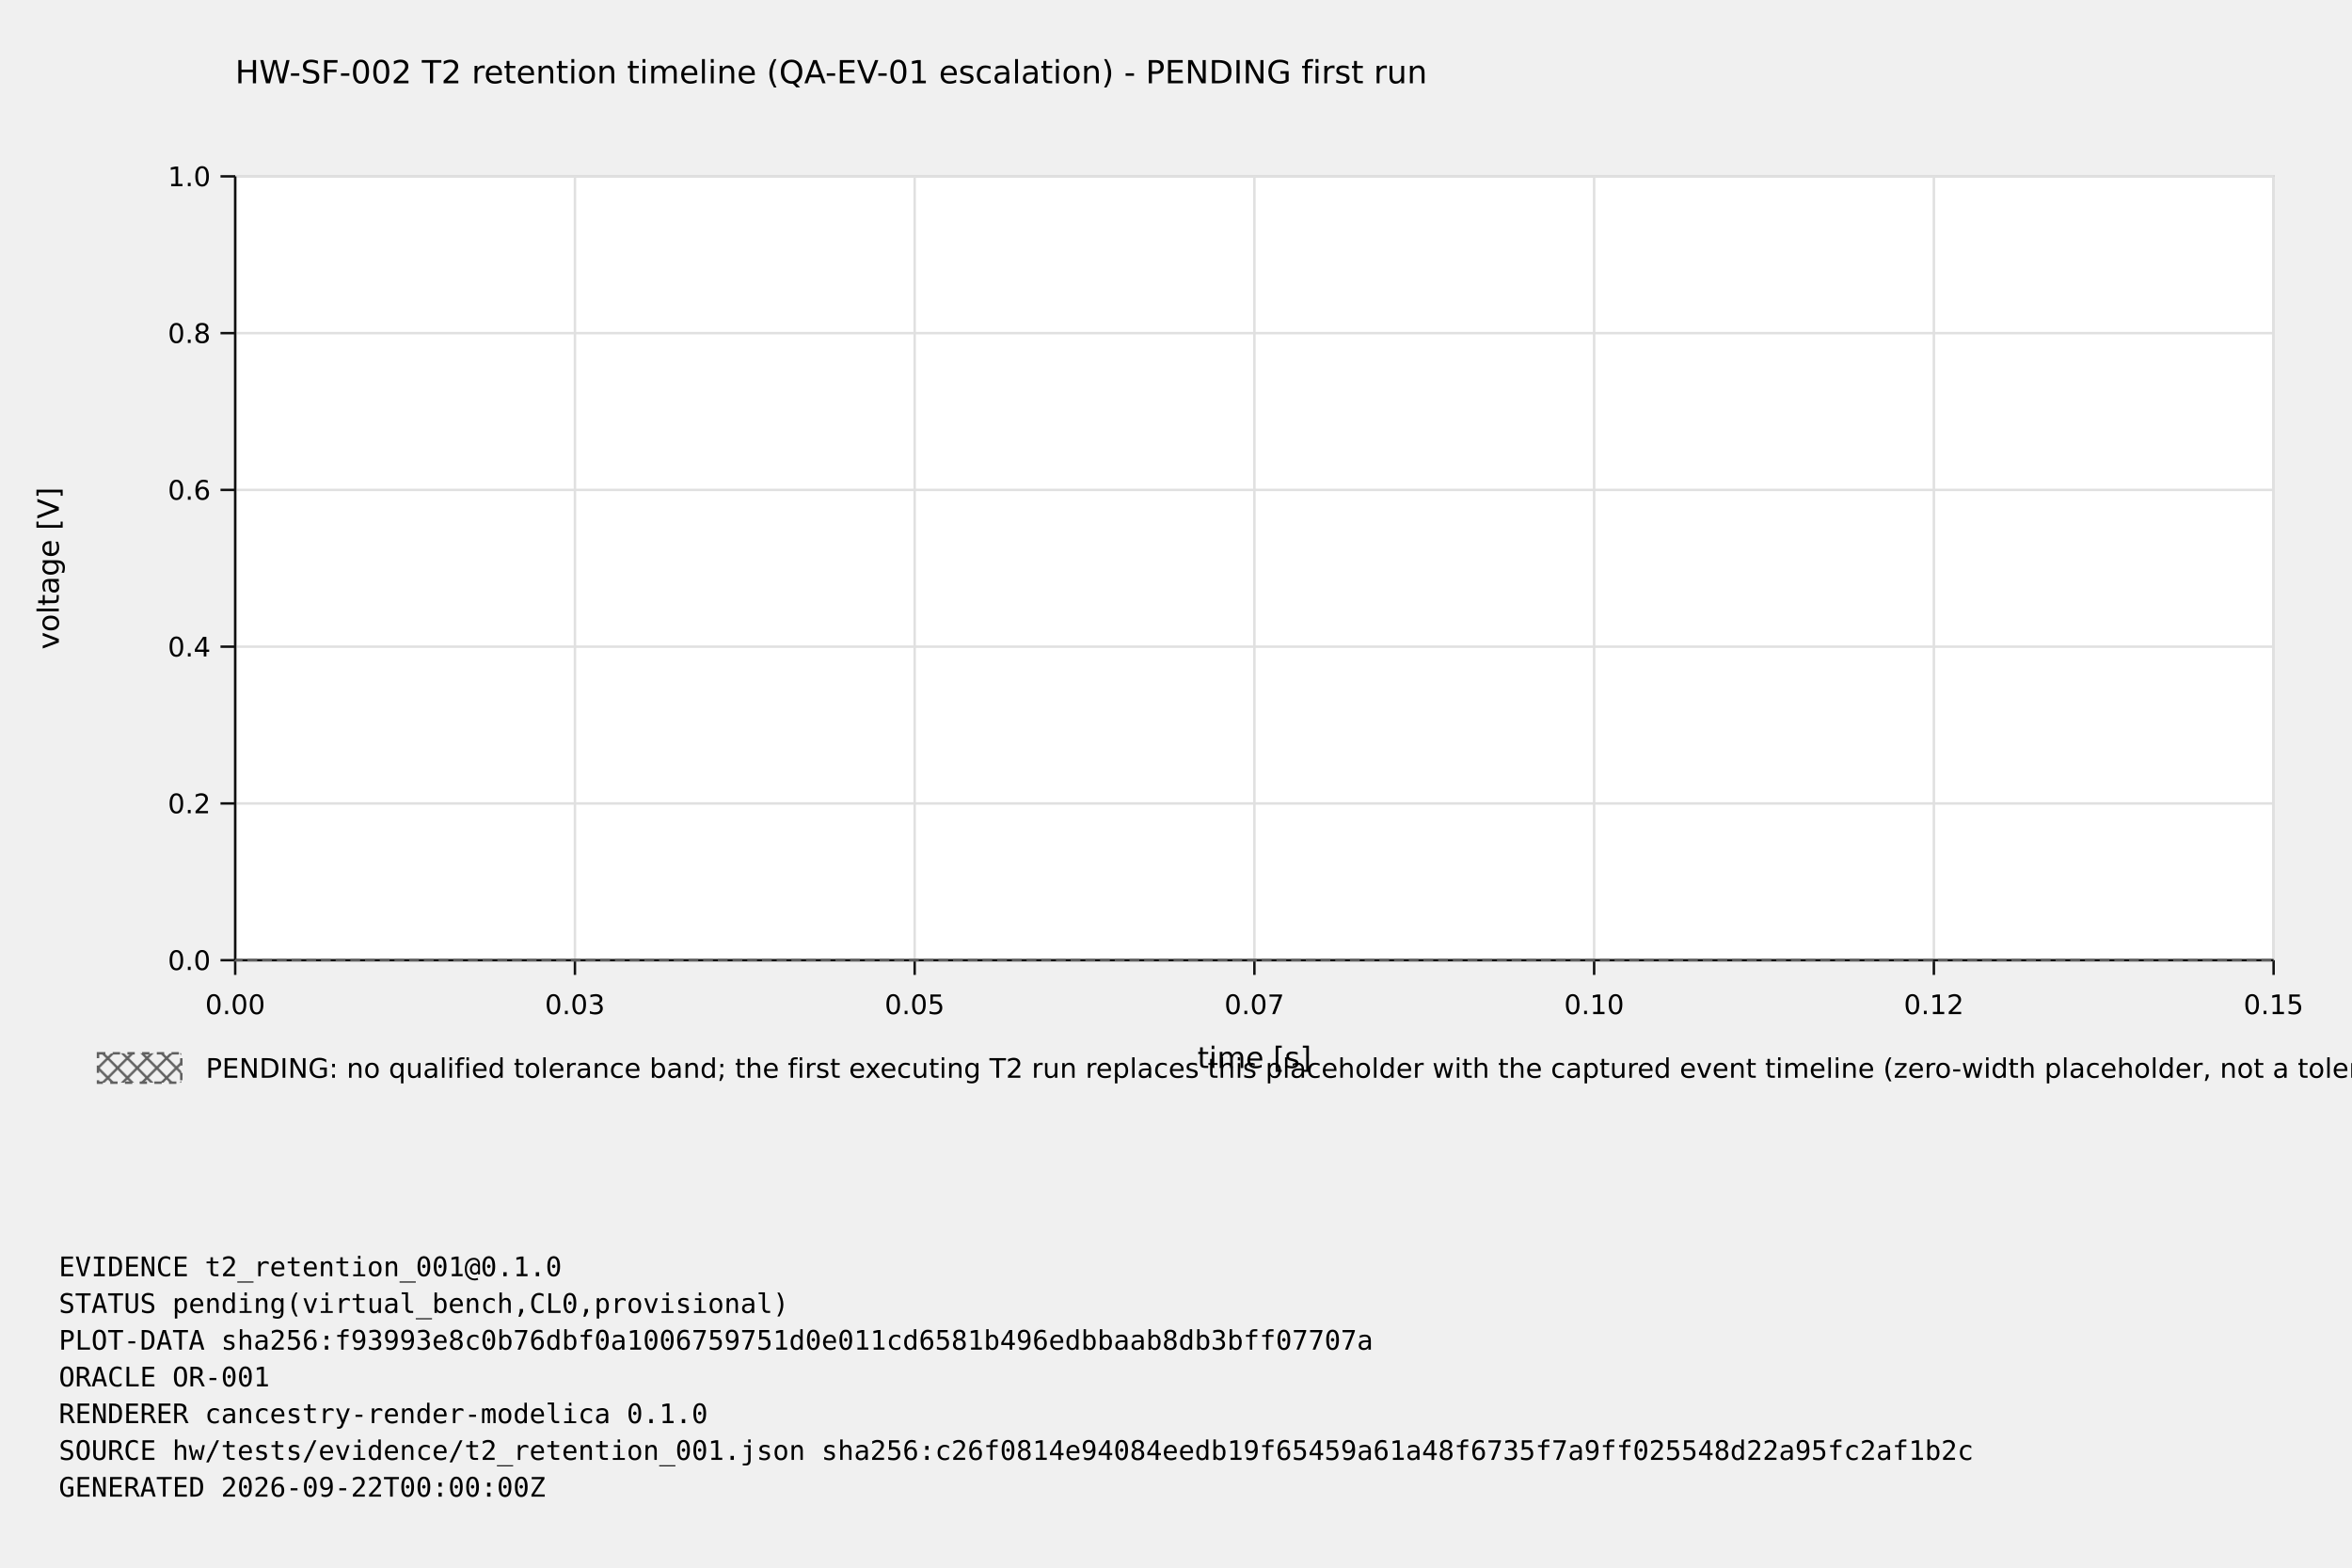
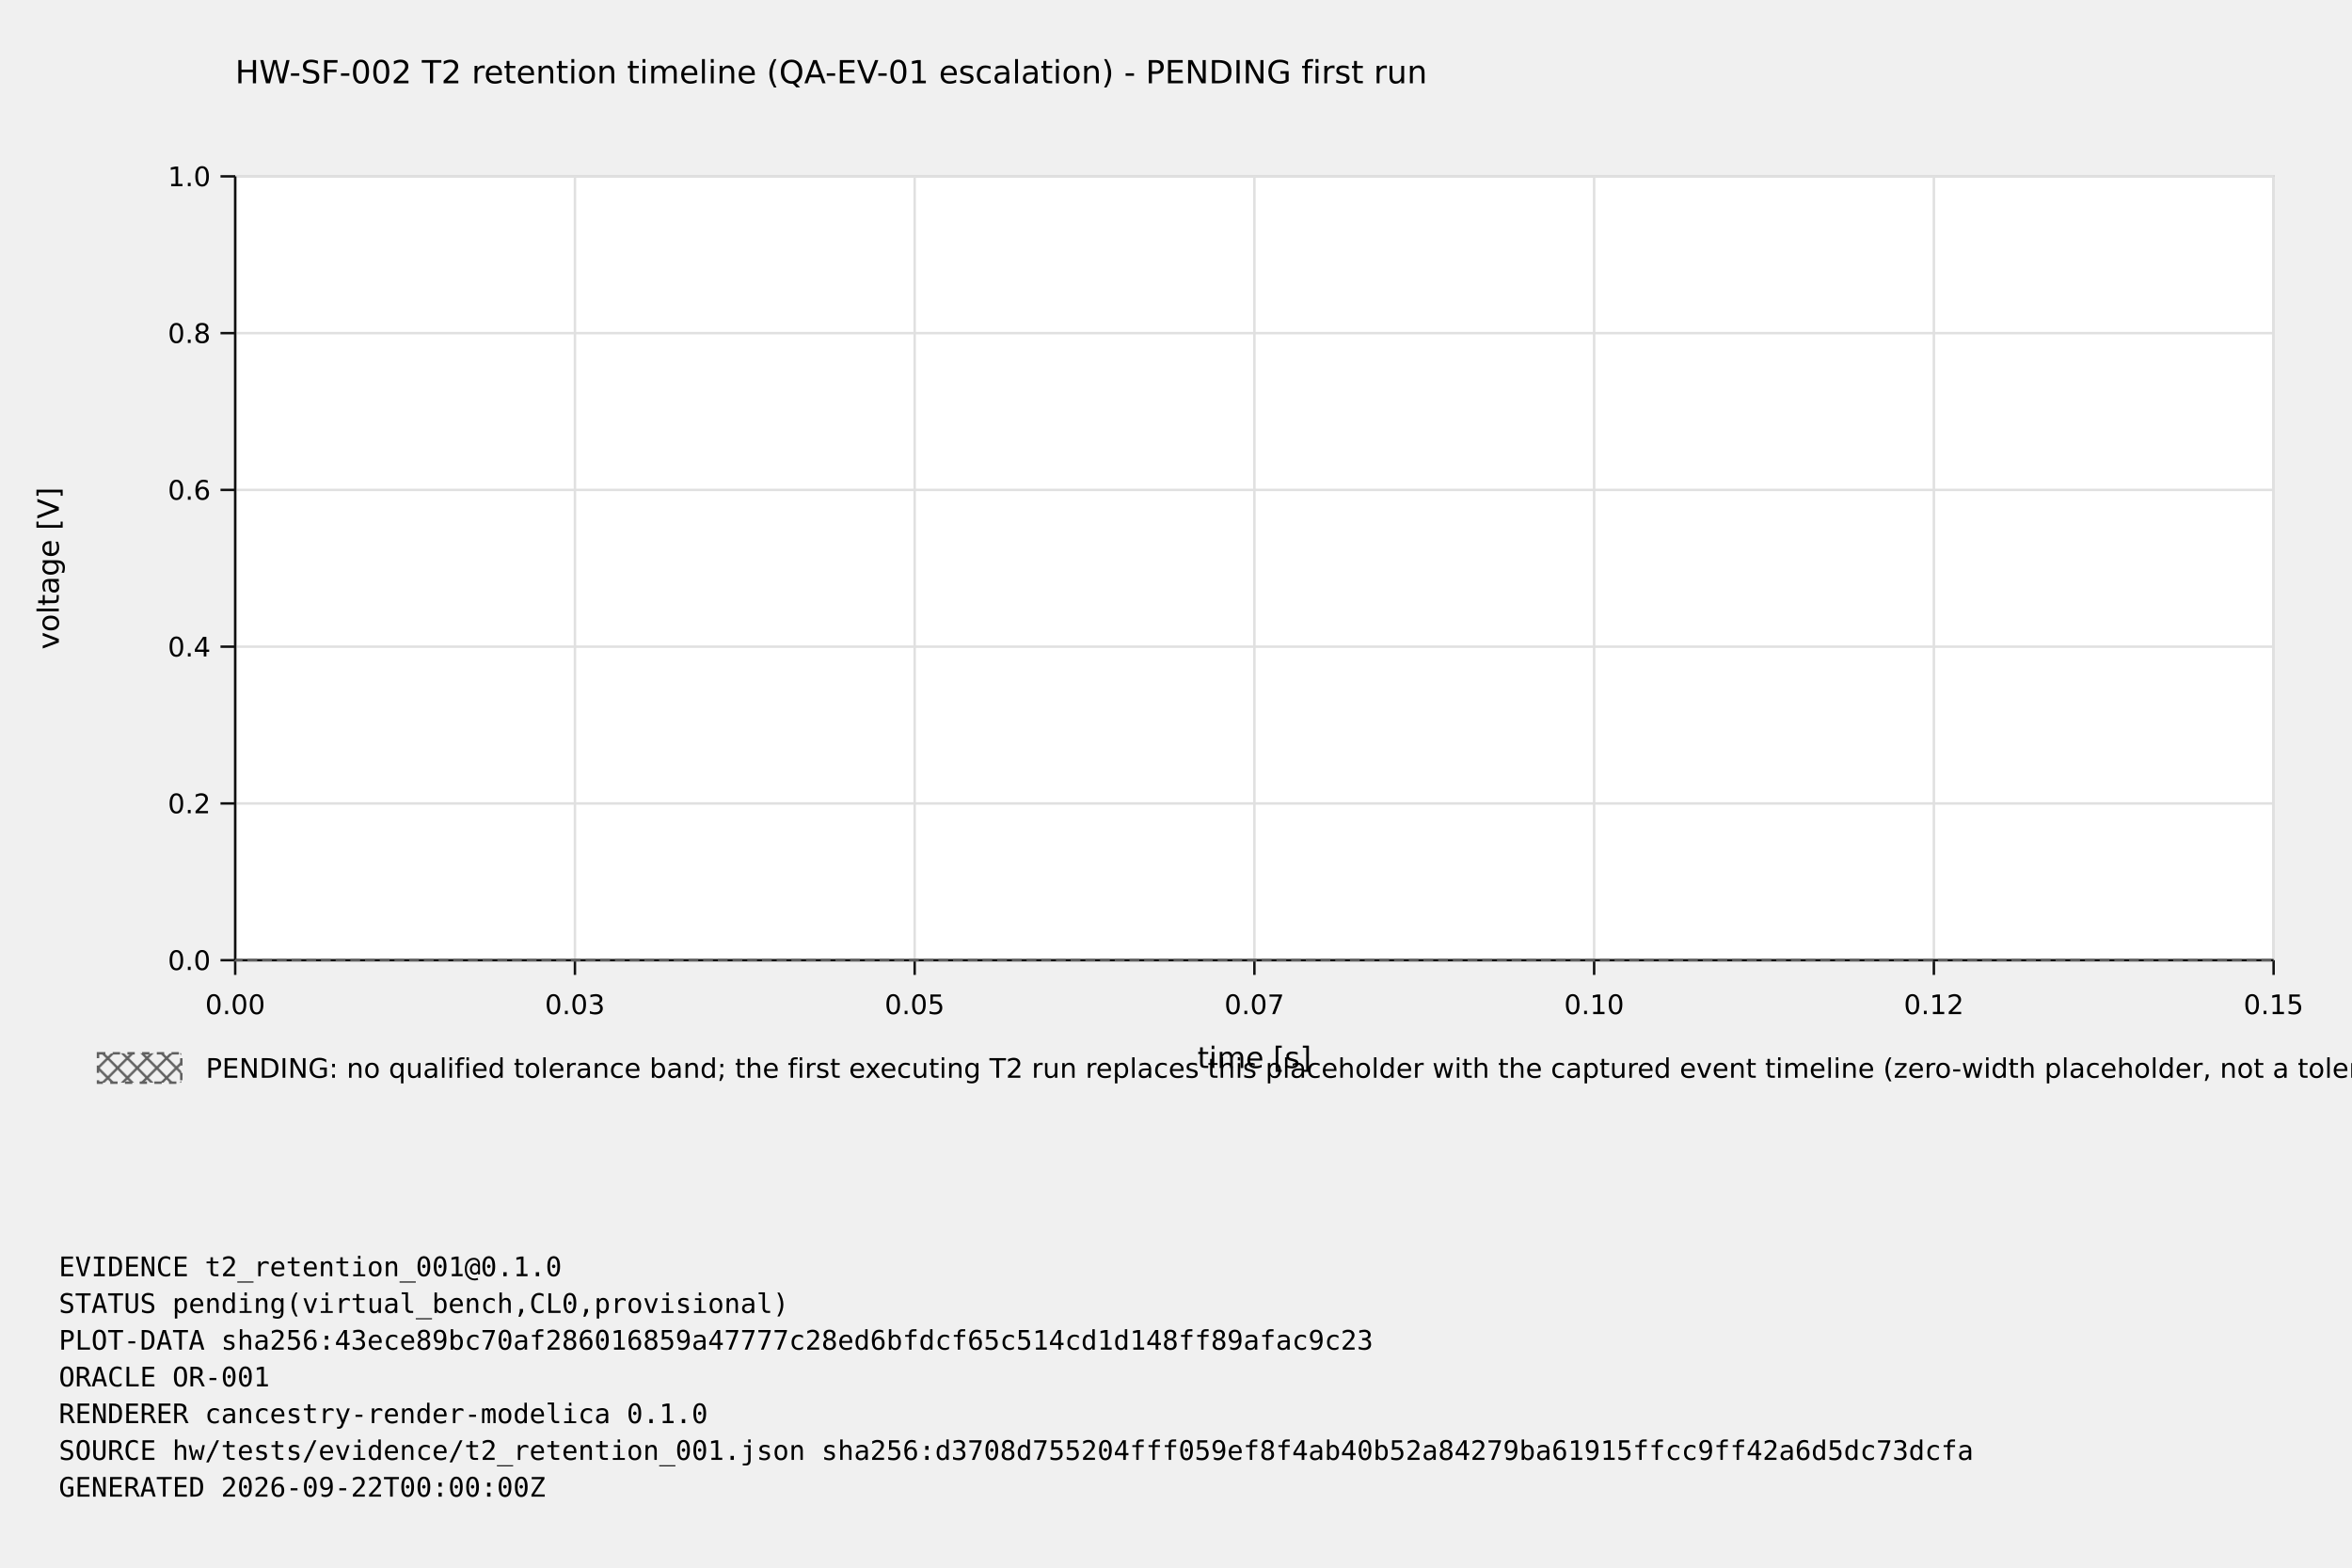
<svg xmlns="http://www.w3.org/2000/svg" width="960" height="640" viewBox="0 0 960 640" role="img" aria-labelledby="t2_retention_001-title t2_retention_001-desc">
  <defs>
    <pattern id="hatch-0" width="8" height="8" patternUnits="userSpaceOnUse">
      <line x1="0" y1="0" x2="8" y2="8" stroke="#606060" stroke-width="1" />
      <line x1="8" y1="0" x2="0" y2="8" stroke="#606060" stroke-width="1" />
    </pattern>
  </defs>
  <rect x="96" y="72" width="832" height="320" fill="#ffffff" stroke="#d0d0d0" />
  <line x1="96.000" y1="72" x2="96.000" y2="392" stroke="#e0e0e0" />
  <line x1="96.000" y1="392" x2="96.000" y2="398" stroke="#101010" />
  <text x="96.000" y="414" text-anchor="middle" font-family="DejaVu Sans, sans-serif" font-size="11">0.00</text>
  <line x1="234.667" y1="72" x2="234.667" y2="392" stroke="#e0e0e0" />
  <line x1="234.667" y1="392" x2="234.667" y2="398" stroke="#101010" />
  <text x="234.667" y="414" text-anchor="middle" font-family="DejaVu Sans, sans-serif" font-size="11">0.03</text>
  <line x1="373.333" y1="72" x2="373.333" y2="392" stroke="#e0e0e0" />
  <line x1="373.333" y1="392" x2="373.333" y2="398" stroke="#101010" />
  <text x="373.333" y="414" text-anchor="middle" font-family="DejaVu Sans, sans-serif" font-size="11">0.05</text>
  <line x1="512.000" y1="72" x2="512.000" y2="392" stroke="#e0e0e0" />
  <line x1="512.000" y1="392" x2="512.000" y2="398" stroke="#101010" />
  <text x="512.000" y="414" text-anchor="middle" font-family="DejaVu Sans, sans-serif" font-size="11">0.07</text>
  <line x1="650.667" y1="72" x2="650.667" y2="392" stroke="#e0e0e0" />
  <line x1="650.667" y1="392" x2="650.667" y2="398" stroke="#101010" />
  <text x="650.667" y="414" text-anchor="middle" font-family="DejaVu Sans, sans-serif" font-size="11">0.10</text>
  <line x1="789.333" y1="72" x2="789.333" y2="392" stroke="#e0e0e0" />
  <line x1="789.333" y1="392" x2="789.333" y2="398" stroke="#101010" />
  <text x="789.333" y="414" text-anchor="middle" font-family="DejaVu Sans, sans-serif" font-size="11">0.12</text>
  <line x1="928.000" y1="72" x2="928.000" y2="392" stroke="#e0e0e0" />
  <line x1="928.000" y1="392" x2="928.000" y2="398" stroke="#101010" />
  <text x="928.000" y="414" text-anchor="middle" font-family="DejaVu Sans, sans-serif" font-size="11">0.15</text>
  <line x1="96" y1="392.000" x2="928" y2="392.000" stroke="#e0e0e0" />
  <line x1="90" y1="392.000" x2="96" y2="392.000" stroke="#101010" />
  <text x="86" y="396.000" text-anchor="end" font-family="DejaVu Sans, sans-serif" font-size="11">0.0</text>
  <line x1="96" y1="328.000" x2="928" y2="328.000" stroke="#e0e0e0" />
  <line x1="90" y1="328.000" x2="96" y2="328.000" stroke="#101010" />
  <text x="86" y="332.000" text-anchor="end" font-family="DejaVu Sans, sans-serif" font-size="11">0.2</text>
  <line x1="96" y1="264.000" x2="928" y2="264.000" stroke="#e0e0e0" />
  <line x1="90" y1="264.000" x2="96" y2="264.000" stroke="#101010" />
  <text x="86" y="268.000" text-anchor="end" font-family="DejaVu Sans, sans-serif" font-size="11">0.4</text>
  <line x1="96" y1="200.000" x2="928" y2="200.000" stroke="#e0e0e0" />
  <line x1="90" y1="200.000" x2="96" y2="200.000" stroke="#101010" />
  <text x="86" y="204.000" text-anchor="end" font-family="DejaVu Sans, sans-serif" font-size="11">0.6</text>
  <line x1="96" y1="136.000" x2="928" y2="136.000" stroke="#e0e0e0" />
  <line x1="90" y1="136.000" x2="96" y2="136.000" stroke="#101010" />
  <text x="86" y="140.000" text-anchor="end" font-family="DejaVu Sans, sans-serif" font-size="11">0.8</text>
  <line x1="96" y1="72.000" x2="928" y2="72.000" stroke="#e0e0e0" />
  <line x1="90" y1="72.000" x2="96" y2="72.000" stroke="#101010" />
  <text x="86" y="76.000" text-anchor="end" font-family="DejaVu Sans, sans-serif" font-size="11">1.0</text>
  <line x1="96" y1="392" x2="928" y2="392" stroke="#101010" />
  <line x1="96" y1="72" x2="96" y2="392" stroke="#101010" />
  <text x="512" y="436" text-anchor="middle" font-family="DejaVu Sans, sans-serif" font-size="12">time [s]</text>
  <text x="24" y="232" text-anchor="middle" font-family="DejaVu Sans, sans-serif" font-size="12" transform="rotate(-90 24 232)">voltage [V]</text>
  <polygon points="96.000,392.000 928.000,392.000 928.000,392.000 96.000,392.000" fill="url(#hatch-0)" stroke="#606060" stroke-width="1" stroke-dasharray="3 3" />
  <text x="96" y="34" font-family="DejaVu Sans, sans-serif" font-size="13">HW-SF-002 T2 retention timeline (QA-EV-01 escalation) - PENDING first run</text>
  <g transform="translate(40,436)">
    <rect x="0" y="-6" width="34" height="12" fill="url(#hatch-0)" stroke="#606060" stroke-dasharray="3 3" />
    <text x="44" y="4" font-family="DejaVu Sans, sans-serif" font-size="11">PENDING: no qualified tolerance band; the first executing T2 run replaces this placeholder with the captured event timeline (zero-width placeholder, not a tolerance claim)</text>
  </g>
  <text x="24" y="521" font-family="DejaVu Sans Mono, monospace" font-size="11">EVIDENCE  t2_retention_001@0.1.0</text>
  <text x="24" y="536" font-family="DejaVu Sans Mono, monospace" font-size="11">STATUS  pending(virtual_bench,CL0,provisional)</text>
-   <text x="24" y="551" font-family="DejaVu Sans Mono, monospace" font-size="11">PLOT-DATA  sha256:f93993e8c0b76dbf0a1006759751d0e011cd6581b496edbbaab8db3bff07707a</text>
+   <text x="24" y="551" font-family="DejaVu Sans Mono, monospace" font-size="11">PLOT-DATA  sha256:43ece89bc70af286016859a47777c28ed6bfdcf65c514cd1d148ff89afac9c23</text>
  <text x="24" y="566" font-family="DejaVu Sans Mono, monospace" font-size="11">ORACLE  OR-001</text>
  <text x="24" y="581" font-family="DejaVu Sans Mono, monospace" font-size="11">RENDERER  cancestry-render-modelica 0.1.0</text>
-   <text x="24" y="596" font-family="DejaVu Sans Mono, monospace" font-size="11">SOURCE  hw/tests/evidence/t2_retention_001.json sha256:c26f0814e94084eedb19f65459a61a48f6735f7a9ff025548d22a95fc2af1b2c</text>
+   <text x="24" y="596" font-family="DejaVu Sans Mono, monospace" font-size="11">SOURCE  hw/tests/evidence/t2_retention_001.json sha256:d3708d755204fff059ef8f4ab40b52a84279ba61915ffcc9ff42a6d5dc73dcfa</text>
  <text x="24" y="611" font-family="DejaVu Sans Mono, monospace" font-size="11">GENERATED  2026-09-22T00:00:00Z</text>
</svg>
